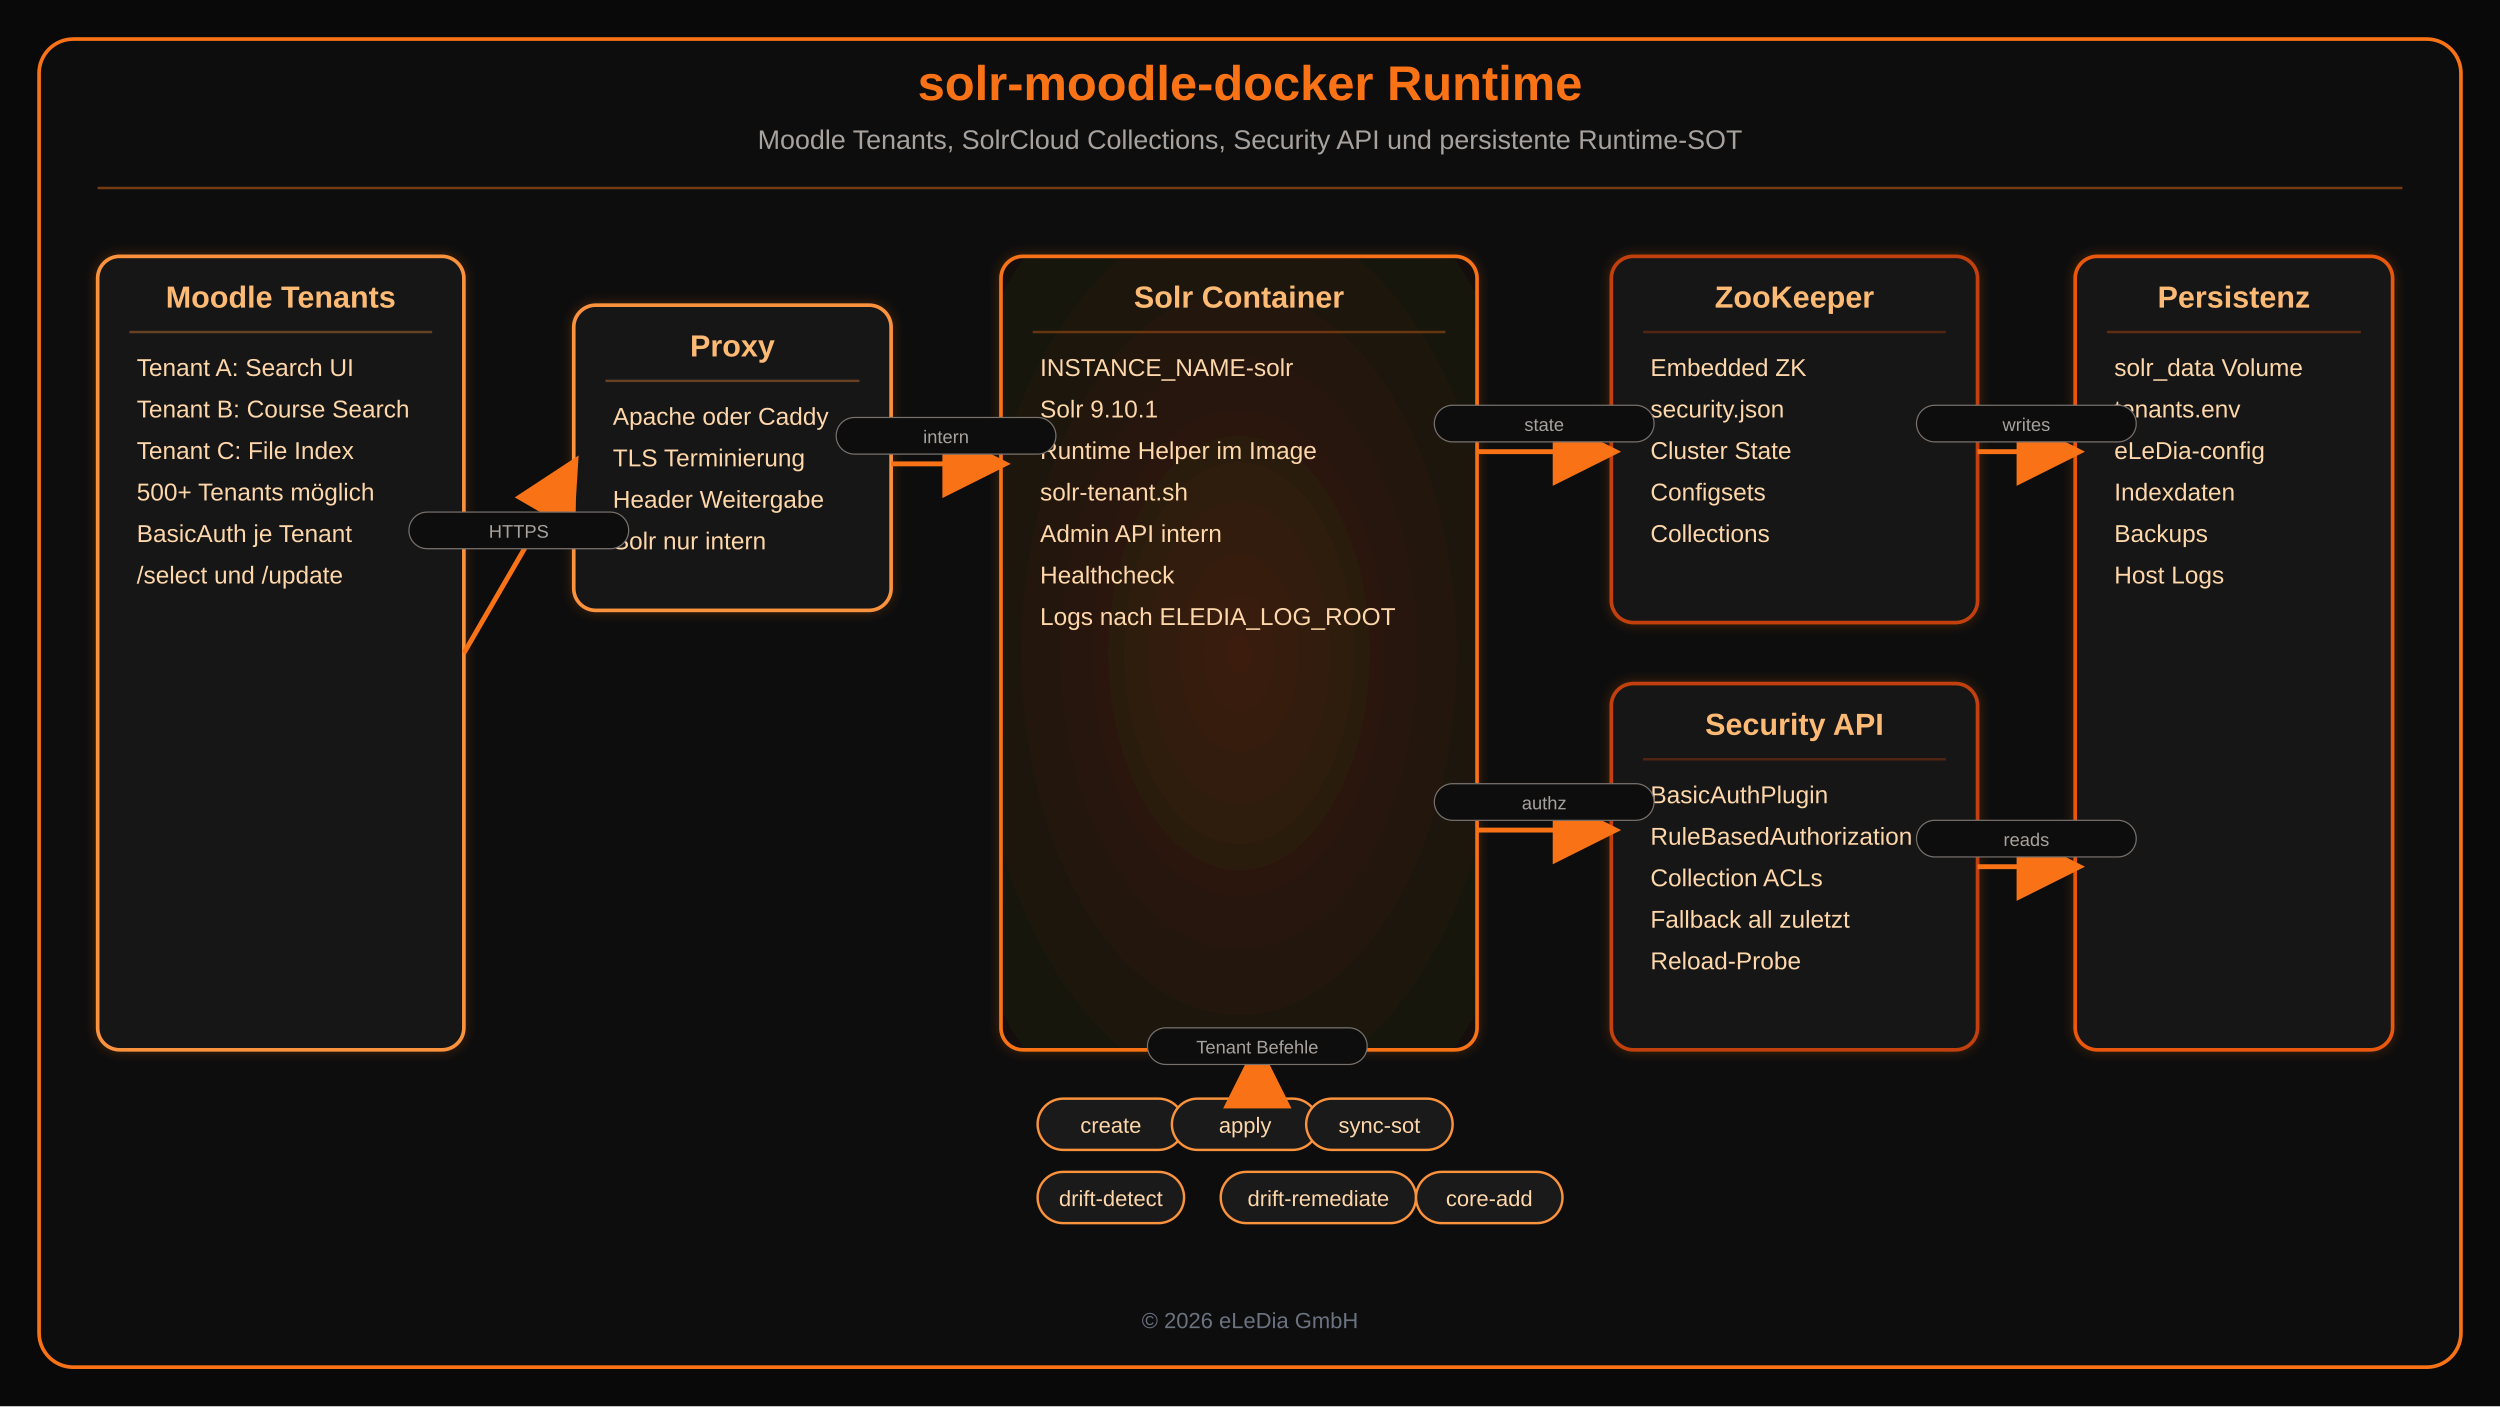
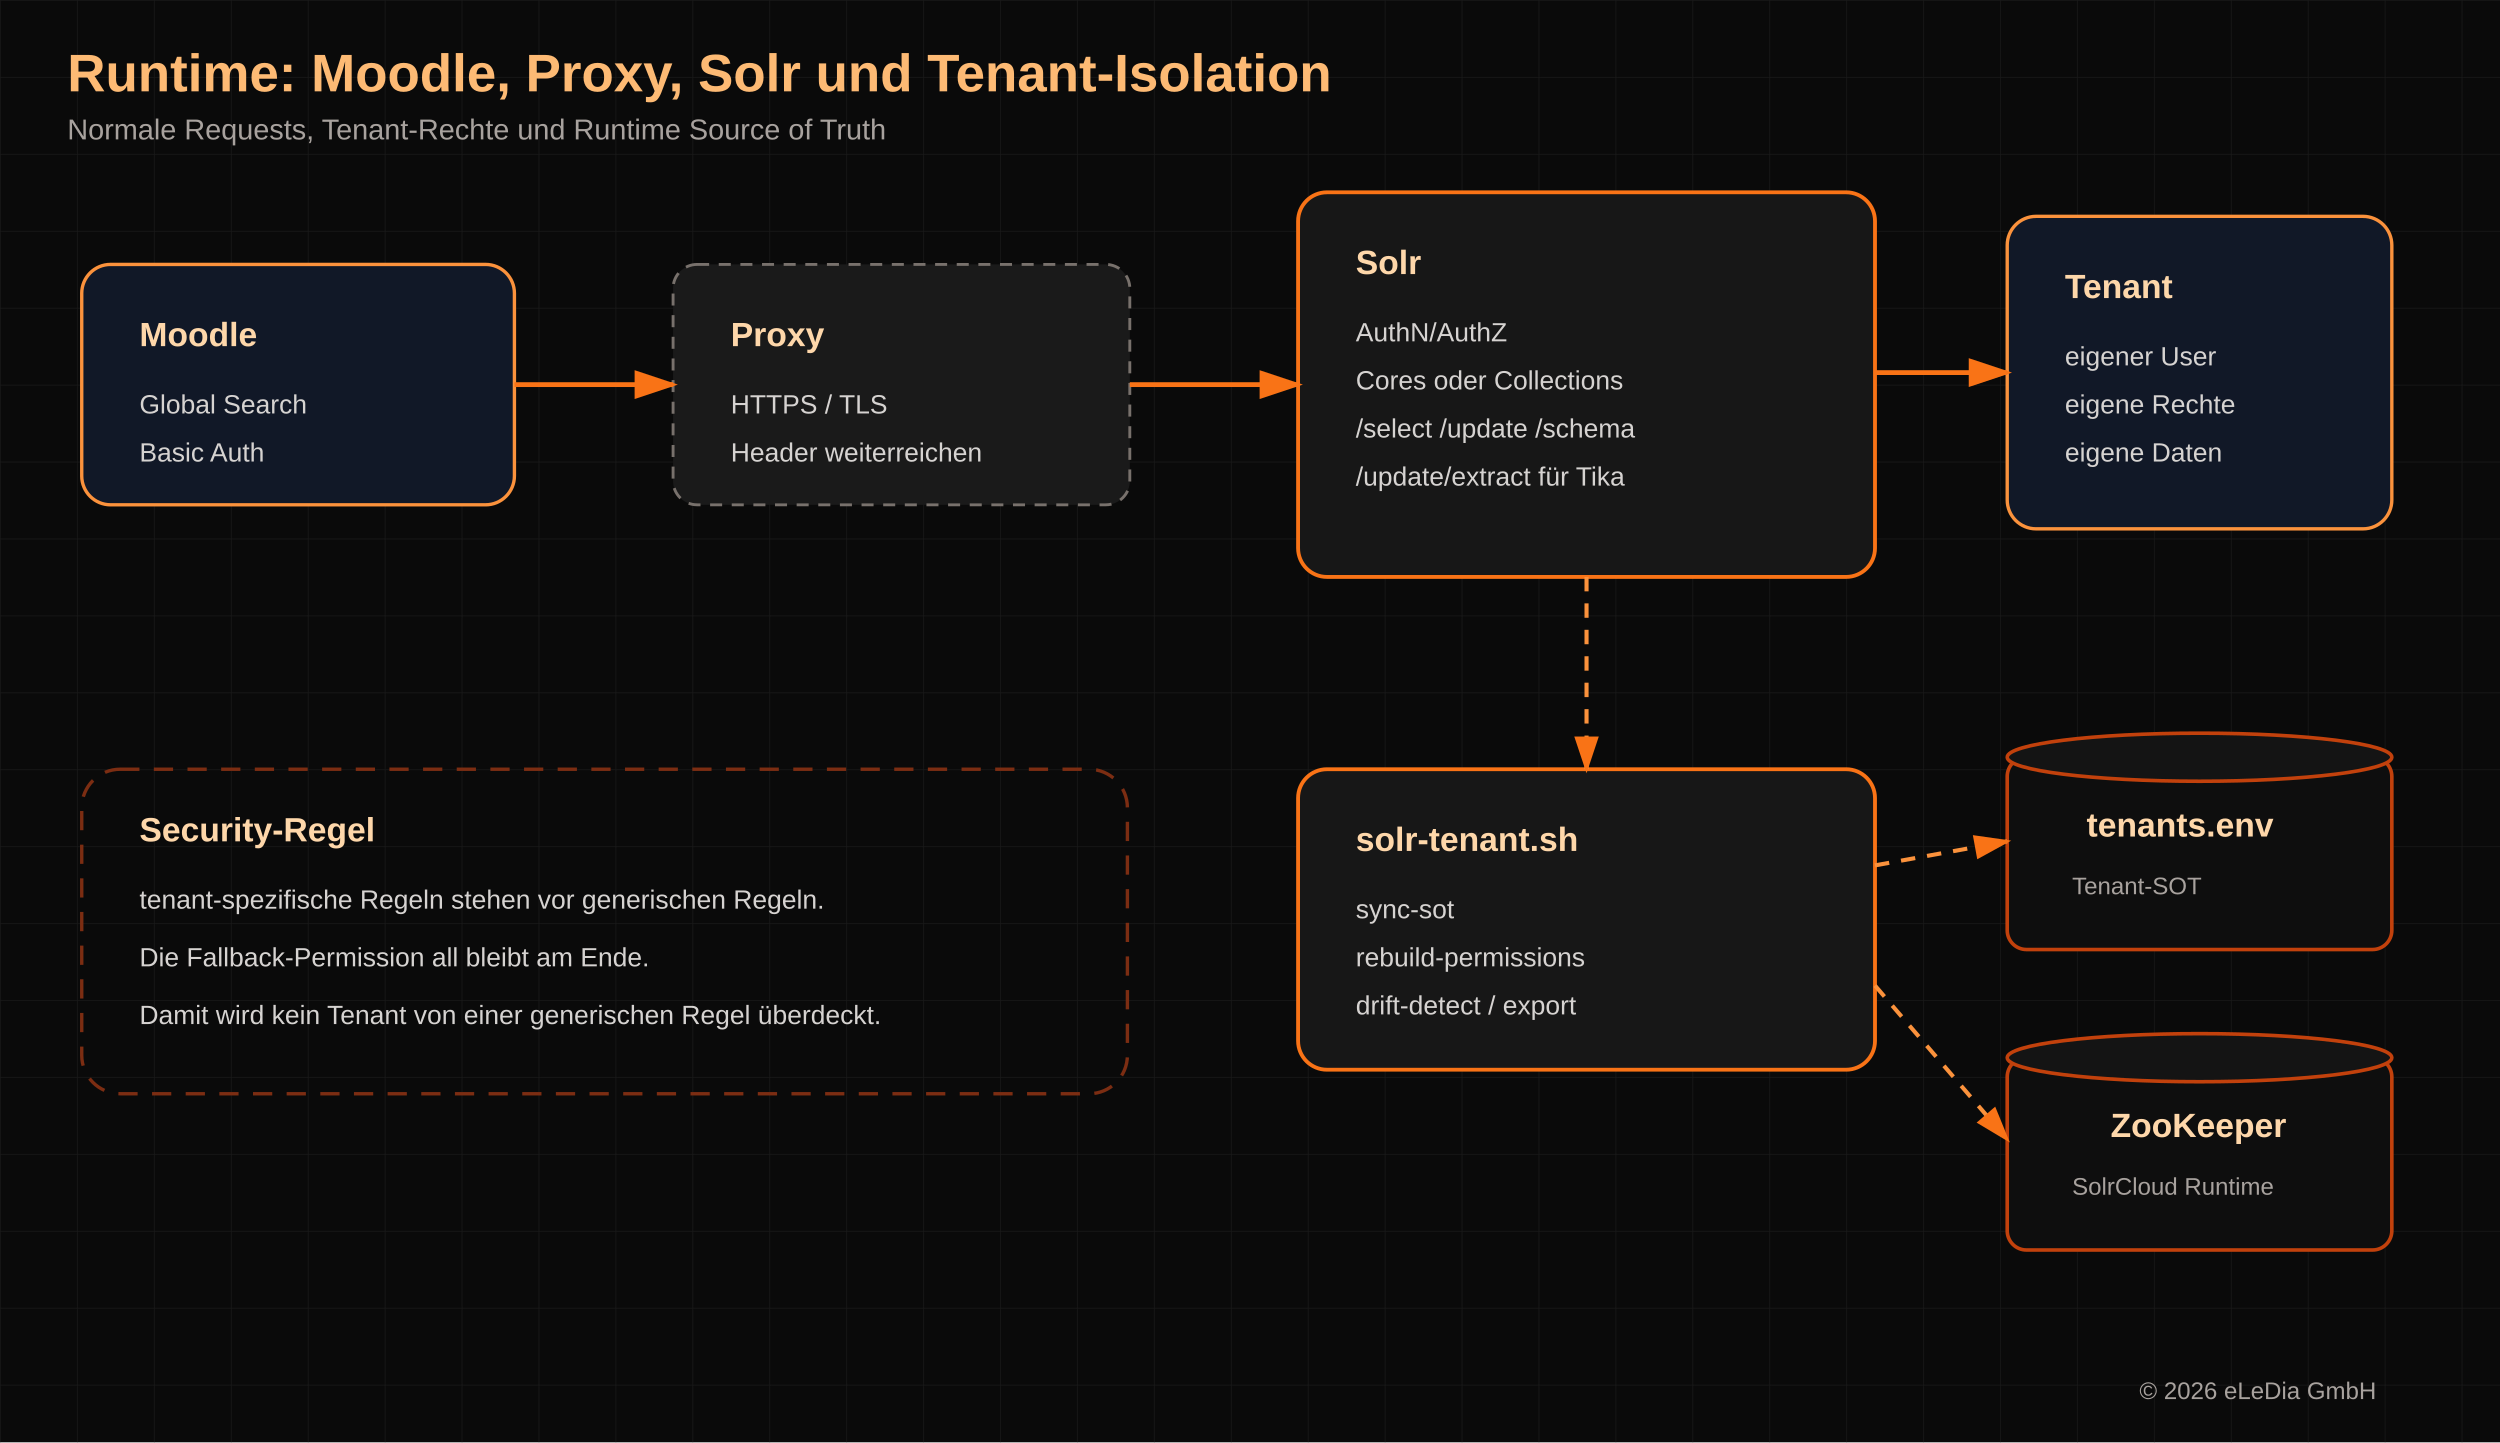
- <svg xmlns="http://www.w3.org/2000/svg" viewBox="0 0 2048 1152" width="2048" height="1152" font-family="Segoe UI, Arial, sans-serif">
+ <svg xmlns="http://www.w3.org/2000/svg" width="1040" height="600" viewBox="0 0 1040 600" role="img" aria-label="Runtime: Moodle, Proxy, Solr und Tenant-Isolation">
  <defs>
-     <marker id="arr" markerWidth="14" markerHeight="14" refX="12" refY="7" orient="auto">
-       <path d="M0,0 L0,14 L14,7 z" fill="#f97316" />
+     <pattern id="grid" width="32" height="32" patternUnits="userSpaceOnUse">
+       <path d="M32 0H0V32" fill="none" stroke="#262626" stroke-width="0.6" />
+     </pattern>
+     <marker id="arr" markerWidth="10" markerHeight="10" refX="8" refY="3" orient="auto">
+       <path d="M0,0 L0,6 L9,3 z" fill="#f97316" />
    </marker>
-     <radialGradient id="coreGlow" cx="50%" cy="50%" r="70%">
-       <stop offset="0%" stop-color="#3b1f0f" />
-       <stop offset="100%" stop-color="#111111" />
-     </radialGradient>
-     <filter id="shadow" x="-20%" y="-20%" width="140%" height="140%">
-       <feDropShadow dx="0" dy="0" stdDeviation="5" flood-color="#f97316" flood-opacity="0.25" />
-     </filter>
+     <style>
+       .bg{fill:#0a0a0a} .title{font:700 22px Arial,sans-serif;fill:#fdba74} .sub{font:400 12px Arial,sans-serif;fill:#a8a29e}
+       .box{fill:#171717;stroke:#f97316;stroke-width:1.6;rx:12} .box2{fill:#111827;stroke:#fb923c;stroke-width:1.4;rx:12}
+       .store{fill:#0e0e0e;stroke:#c2410c;stroke-width:1.5} .muted{fill:#1a1a1a;stroke:#78716c;stroke-width:1.2;stroke-dasharray:5 4;rx:10}
+       .label{font:700 14px Arial,sans-serif;fill:#fed7aa} .small{font:400 11px Arial,sans-serif;fill:#d6d3d1} .tiny{font:400 10px Arial,sans-serif;fill:#a8a29e}
+       .arrow{stroke:#f97316;stroke-width:2;fill:none;marker-end:url(#arr)} .dash{stroke:#fb923c;stroke-width:1.7;fill:none;stroke-dasharray:6 5;marker-end:url(#arr)}
+       .group{fill:none;stroke:#7c2d12;stroke-width:1.4;stroke-dasharray:8 6;rx:16}
+     </style>
  </defs>
-   <rect width="2048" height="1152" fill="#090909" />
-   <rect x="32" y="32" width="1984" height="1088" rx="28" fill="#0d0d0d" stroke="#f97316" stroke-width="3" />
-   <text x="1024" y="82" text-anchor="middle" fill="#f97316" font-size="40" font-weight="800">solr-moodle-docker Runtime</text>
-   <text x="1024" y="122" text-anchor="middle" fill="#a8a29e" font-size="22">Moodle Tenants, SolrCloud Collections, Security API und persistente Runtime-SOT</text>
-   <line x1="80" y1="154" x2="1968" y2="154" stroke="#f97316" stroke-width="2" opacity="0.45" />
-   <rect x="80" y="210" width="300" height="650" rx="18" fill="#141414" stroke="#fb923c" stroke-width="3" filter="url(#shadow)" />
-   <text x="230.0" y="252" text-anchor="middle" fill="#fdba74" font-size="25" font-weight="800">Moodle Tenants</text>
-   <line x1="106" y1="272" x2="354" y2="272" stroke="#fb923c" stroke-width="2" opacity="0.35" />
-   <text x="112" y="308" fill="#fed7aa" font-size="20">Tenant A: Search UI</text>
-   <text x="112" y="342" fill="#fed7aa" font-size="20">Tenant B: Course Search</text>
-   <text x="112" y="376" fill="#fed7aa" font-size="20">Tenant C: File Index</text>
-   <text x="112" y="410" fill="#fed7aa" font-size="20">500+ Tenants möglich</text>
-   <text x="112" y="444" fill="#fed7aa" font-size="20">BasicAuth je Tenant</text>
-   <text x="112" y="478" fill="#fed7aa" font-size="20">/select und /update</text>
-   <rect x="470" y="250" width="260" height="250" rx="18" fill="#141414" stroke="#fb923c" stroke-width="3" filter="url(#shadow)" />
-   <text x="600.0" y="292" text-anchor="middle" fill="#fdba74" font-size="25" font-weight="800">Proxy</text>
-   <line x1="496" y1="312" x2="704" y2="312" stroke="#fb923c" stroke-width="2" opacity="0.35" />
-   <text x="502" y="348" fill="#fed7aa" font-size="20">Apache oder Caddy</text>
-   <text x="502" y="382" fill="#fed7aa" font-size="20">TLS Terminierung</text>
-   <text x="502" y="416" fill="#fed7aa" font-size="20">Header Weitergabe</text>
-   <text x="502" y="450" fill="#fed7aa" font-size="20">Solr nur intern</text>
-   <rect x="820" y="210" width="390" height="650" rx="18" fill="url(#coreGlow)" stroke="#f97316" stroke-width="3" filter="url(#shadow)" />
-   <text x="1015.0" y="252" text-anchor="middle" fill="#fdba74" font-size="25" font-weight="800">Solr Container</text>
-   <line x1="846" y1="272" x2="1184" y2="272" stroke="#f97316" stroke-width="2" opacity="0.35" />
-   <text x="852" y="308" fill="#fed7aa" font-size="20">INSTANCE_NAME-solr</text>
-   <text x="852" y="342" fill="#fed7aa" font-size="20">Solr 9.10.1</text>
-   <text x="852" y="376" fill="#fed7aa" font-size="20">Runtime Helper im Image</text>
-   <text x="852" y="410" fill="#fed7aa" font-size="20">solr-tenant.sh</text>
-   <text x="852" y="444" fill="#fed7aa" font-size="20">Admin API intern</text>
-   <text x="852" y="478" fill="#fed7aa" font-size="20">Healthcheck</text>
-   <text x="852" y="512" fill="#fed7aa" font-size="20">Logs nach ELEDIA_LOG_ROOT</text>
-   <rect x="1320" y="210" width="300" height="300" rx="18" fill="#141414" stroke="#c2410c" stroke-width="3" filter="url(#shadow)" />
-   <text x="1470.0" y="252" text-anchor="middle" fill="#fdba74" font-size="25" font-weight="800">ZooKeeper</text>
-   <line x1="1346" y1="272" x2="1594" y2="272" stroke="#c2410c" stroke-width="2" opacity="0.35" />
-   <text x="1352" y="308" fill="#fed7aa" font-size="20">Embedded ZK</text>
-   <text x="1352" y="342" fill="#fed7aa" font-size="20">security.json</text>
-   <text x="1352" y="376" fill="#fed7aa" font-size="20">Cluster State</text>
-   <text x="1352" y="410" fill="#fed7aa" font-size="20">Configsets</text>
-   <text x="1352" y="444" fill="#fed7aa" font-size="20">Collections</text>
-   <rect x="1320" y="560" width="300" height="300" rx="18" fill="#141414" stroke="#c2410c" stroke-width="3" filter="url(#shadow)" />
-   <text x="1470.0" y="602" text-anchor="middle" fill="#fdba74" font-size="25" font-weight="800">Security API</text>
-   <line x1="1346" y1="622" x2="1594" y2="622" stroke="#c2410c" stroke-width="2" opacity="0.35" />
-   <text x="1352" y="658" fill="#fed7aa" font-size="20">BasicAuthPlugin</text>
-   <text x="1352" y="692" fill="#fed7aa" font-size="20">RuleBasedAuthorization</text>
-   <text x="1352" y="726" fill="#fed7aa" font-size="20">Collection ACLs</text>
-   <text x="1352" y="760" fill="#fed7aa" font-size="20">Fallback all zuletzt</text>
-   <text x="1352" y="794" fill="#fed7aa" font-size="20">Reload-Probe</text>
-   <rect x="1700" y="210" width="260" height="650" rx="18" fill="#141414" stroke="#ea580c" stroke-width="3" filter="url(#shadow)" />
-   <text x="1830.0" y="252" text-anchor="middle" fill="#fdba74" font-size="25" font-weight="800">Persistenz</text>
-   <line x1="1726" y1="272" x2="1934" y2="272" stroke="#ea580c" stroke-width="2" opacity="0.35" />
-   <text x="1732" y="308" fill="#fed7aa" font-size="20">solr_data Volume</text>
-   <text x="1732" y="342" fill="#fed7aa" font-size="20">tenants.env</text>
-   <text x="1732" y="376" fill="#fed7aa" font-size="20">eLeDia-config</text>
-   <text x="1732" y="410" fill="#fed7aa" font-size="20">Indexdaten</text>
-   <text x="1732" y="444" fill="#fed7aa" font-size="20">Backups</text>
-   <text x="1732" y="478" fill="#fed7aa" font-size="20">Host Logs</text>
-   <line x1="380" y1="535" x2="470" y2="380" stroke="#f97316" stroke-width="4" marker-end="url(#arr)" />
-   <rect x="335.0" y="419.5" width="180" height="30" rx="15" fill="#0d0d0d" stroke="#78716c" stroke-width="1" />
-   <text x="425.0" y="440.5" text-anchor="middle" fill="#a8a29e" font-size="15">HTTPS</text>
-   <line x1="730" y1="380" x2="820" y2="380" stroke="#f97316" stroke-width="4" marker-end="url(#arr)" />
-   <rect x="685.0" y="342.0" width="180" height="30" rx="15" fill="#0d0d0d" stroke="#78716c" stroke-width="1" />
-   <text x="775.0" y="363.0" text-anchor="middle" fill="#a8a29e" font-size="15">intern</text>
-   <line x1="1210" y1="370" x2="1320" y2="370" stroke="#f97316" stroke-width="4" marker-end="url(#arr)" />
-   <rect x="1175.0" y="332.0" width="180" height="30" rx="15" fill="#0d0d0d" stroke="#78716c" stroke-width="1" />
-   <text x="1265.0" y="353.0" text-anchor="middle" fill="#a8a29e" font-size="15">state</text>
-   <line x1="1210" y1="680" x2="1320" y2="680" stroke="#f97316" stroke-width="4" marker-end="url(#arr)" />
-   <rect x="1175.0" y="642.0" width="180" height="30" rx="15" fill="#0d0d0d" stroke="#78716c" stroke-width="1" />
-   <text x="1265.0" y="663.0" text-anchor="middle" fill="#a8a29e" font-size="15">authz</text>
-   <line x1="1620" y1="370" x2="1700" y2="370" stroke="#f97316" stroke-width="4" marker-end="url(#arr)" />
-   <rect x="1570.0" y="332.0" width="180" height="30" rx="15" fill="#0d0d0d" stroke="#78716c" stroke-width="1" />
-   <text x="1660.0" y="353.0" text-anchor="middle" fill="#a8a29e" font-size="15">writes</text>
-   <line x1="1620" y1="710" x2="1700" y2="710" stroke="#f97316" stroke-width="4" marker-end="url(#arr)" />
-   <rect x="1570.0" y="672.0" width="180" height="30" rx="15" fill="#0d0d0d" stroke="#78716c" stroke-width="1" />
-   <text x="1660.0" y="693.0" text-anchor="middle" fill="#a8a29e" font-size="15">reads</text>
-   <rect x="850" y="900" width="120" height="42" rx="21" fill="#1a1a1a" stroke="#fb923c" stroke-width="2" />
-   <text x="910.0" y="928" text-anchor="middle" fill="#fed7aa" font-size="18">create</text>
-   <rect x="960" y="900" width="120" height="42" rx="21" fill="#1a1a1a" stroke="#fb923c" stroke-width="2" />
-   <text x="1020.0" y="928" text-anchor="middle" fill="#fed7aa" font-size="18">apply</text>
-   <rect x="1070" y="900" width="120" height="42" rx="21" fill="#1a1a1a" stroke="#fb923c" stroke-width="2" />
-   <text x="1130.0" y="928" text-anchor="middle" fill="#fed7aa" font-size="18">sync-sot</text>
-   <rect x="850" y="960" width="120" height="42" rx="21" fill="#1a1a1a" stroke="#fb923c" stroke-width="2" />
-   <text x="910.0" y="988" text-anchor="middle" fill="#fed7aa" font-size="18">drift-detect</text>
-   <rect x="1000" y="960" width="160" height="42" rx="21" fill="#1a1a1a" stroke="#fb923c" stroke-width="2" />
-   <text x="1080.0" y="988" text-anchor="middle" fill="#fed7aa" font-size="18">drift-remediate</text>
-   <rect x="1160" y="960" width="120" height="42" rx="21" fill="#1a1a1a" stroke="#fb923c" stroke-width="2" />
-   <text x="1220.0" y="988" text-anchor="middle" fill="#fed7aa" font-size="18">core-add</text>
-   <line x1="1030" y1="900" x2="1030" y2="860" stroke="#f97316" stroke-width="4" marker-end="url(#arr)" />
-   <rect x="940.0" y="842.0" width="180" height="30" rx="15" fill="#0d0d0d" stroke="#78716c" stroke-width="1" />
-   <text x="1030.0" y="863.0" text-anchor="middle" fill="#a8a29e" font-size="15">Tenant Befehle</text>
-   <text x="1024" y="1088" text-anchor="middle" fill="#6b7280" font-size="18">© 2026 eLeDia GmbH</text>
+   <rect class="bg" width="1040" height="600" />
+   <rect width="1040" height="600" fill="url(#grid)" opacity="0.55" />
+   <text x="28" y="38" class="title">Runtime: Moodle, Proxy, Solr und Tenant-Isolation</text>
+   <text x="28" y="58" class="sub">Normale Requests, Tenant-Rechte und Runtime Source of Truth</text>
+   <rect x="34" y="110" width="180" height="100" class="box2" />
+   <text x="58" y="144" class="label">Moodle</text>
+   <text x="58" y="172" class="small">Global Search</text>
+   <text x="58" y="192" class="small">Basic Auth</text>
+   <rect x="280" y="110" width="190" height="100" class="muted" />
+   <text x="304" y="144" class="label">Proxy</text>
+   <text x="304" y="172" class="small">HTTPS / TLS</text>
+   <text x="304" y="192" class="small">Header weiterreichen</text>
+   <rect x="540" y="80" width="240" height="160" class="box" />
+   <text x="564" y="114" class="label">Solr</text>
+   <text x="564" y="142" class="small">AuthN/AuthZ</text>
+   <text x="564" y="162" class="small">Cores oder Collections</text>
+   <text x="564" y="182" class="small">/select /update /schema</text>
+   <text x="564" y="202" class="small">/update/extract für Tika</text>
+   <rect x="835" y="90" width="160" height="130" class="box2" />
+   <text x="859" y="124" class="label">Tenant</text>
+   <text x="859" y="152" class="small">eigener User</text>
+   <text x="859" y="172" class="small">eigene Rechte</text>
+   <text x="859" y="192" class="small">eigene Daten</text>
+   <rect x="540" y="320" width="240" height="125" class="box" />
+   <text x="564" y="354" class="label">solr-tenant.sh</text>
+   <text x="564" y="382" class="small">sync-sot</text>
+   <text x="564" y="402" class="small">rebuild-permissions</text>
+   <text x="564" y="422" class="small">drift-detect / export</text>
+   <rect x="835" y="315" width="160" height="80" class="store" rx="8" />
+   <ellipse cx="915" cy="315" rx="80" ry="10" fill="#141414" stroke="#c2410c" stroke-width="1.5" />
+   <text x="868" y="348" class="label">tenants.env</text>
+   <text x="862" y="372" class="tiny">Tenant-SOT</text>
+   <rect x="835" y="440" width="160" height="80" class="store" rx="8" />
+   <ellipse cx="915" cy="440" rx="80" ry="10" fill="#141414" stroke="#c2410c" stroke-width="1.5" />
+   <text x="878" y="473" class="label">ZooKeeper</text>
+   <text x="862" y="497" class="tiny">SolrCloud Runtime</text>
+   <line x1="214" y1="160" x2="280" y2="160" class="arrow" />
+   <line x1="470" y1="160" x2="540" y2="160" class="arrow" />
+   <line x1="780" y1="155" x2="835" y2="155" class="arrow" />
+   <path d="M660 240 V320" class="dash" />
+   <line x1="780" y1="360" x2="835" y2="350" class="dash" />
+   <line x1="780" y1="410" x2="835" y2="474" class="dash" />
+   <rect x="34" y="320" width="435" height="135" class="group" />
+   <text x="58" y="350" class="label">Security-Regel</text>
+   <text x="58" y="378" class="small">tenant-spezifische Regeln stehen vor generischen Regeln.</text>
+   <text x="58" y="402" class="small">Die Fallback-Permission all bleibt am Ende.</text>
+   <text x="58" y="426" class="small">Damit wird kein Tenant von einer generischen Regel überdeckt.</text>
+   <text x="890" y="582" class="tiny">© 2026 eLeDia GmbH</text>
</svg>
